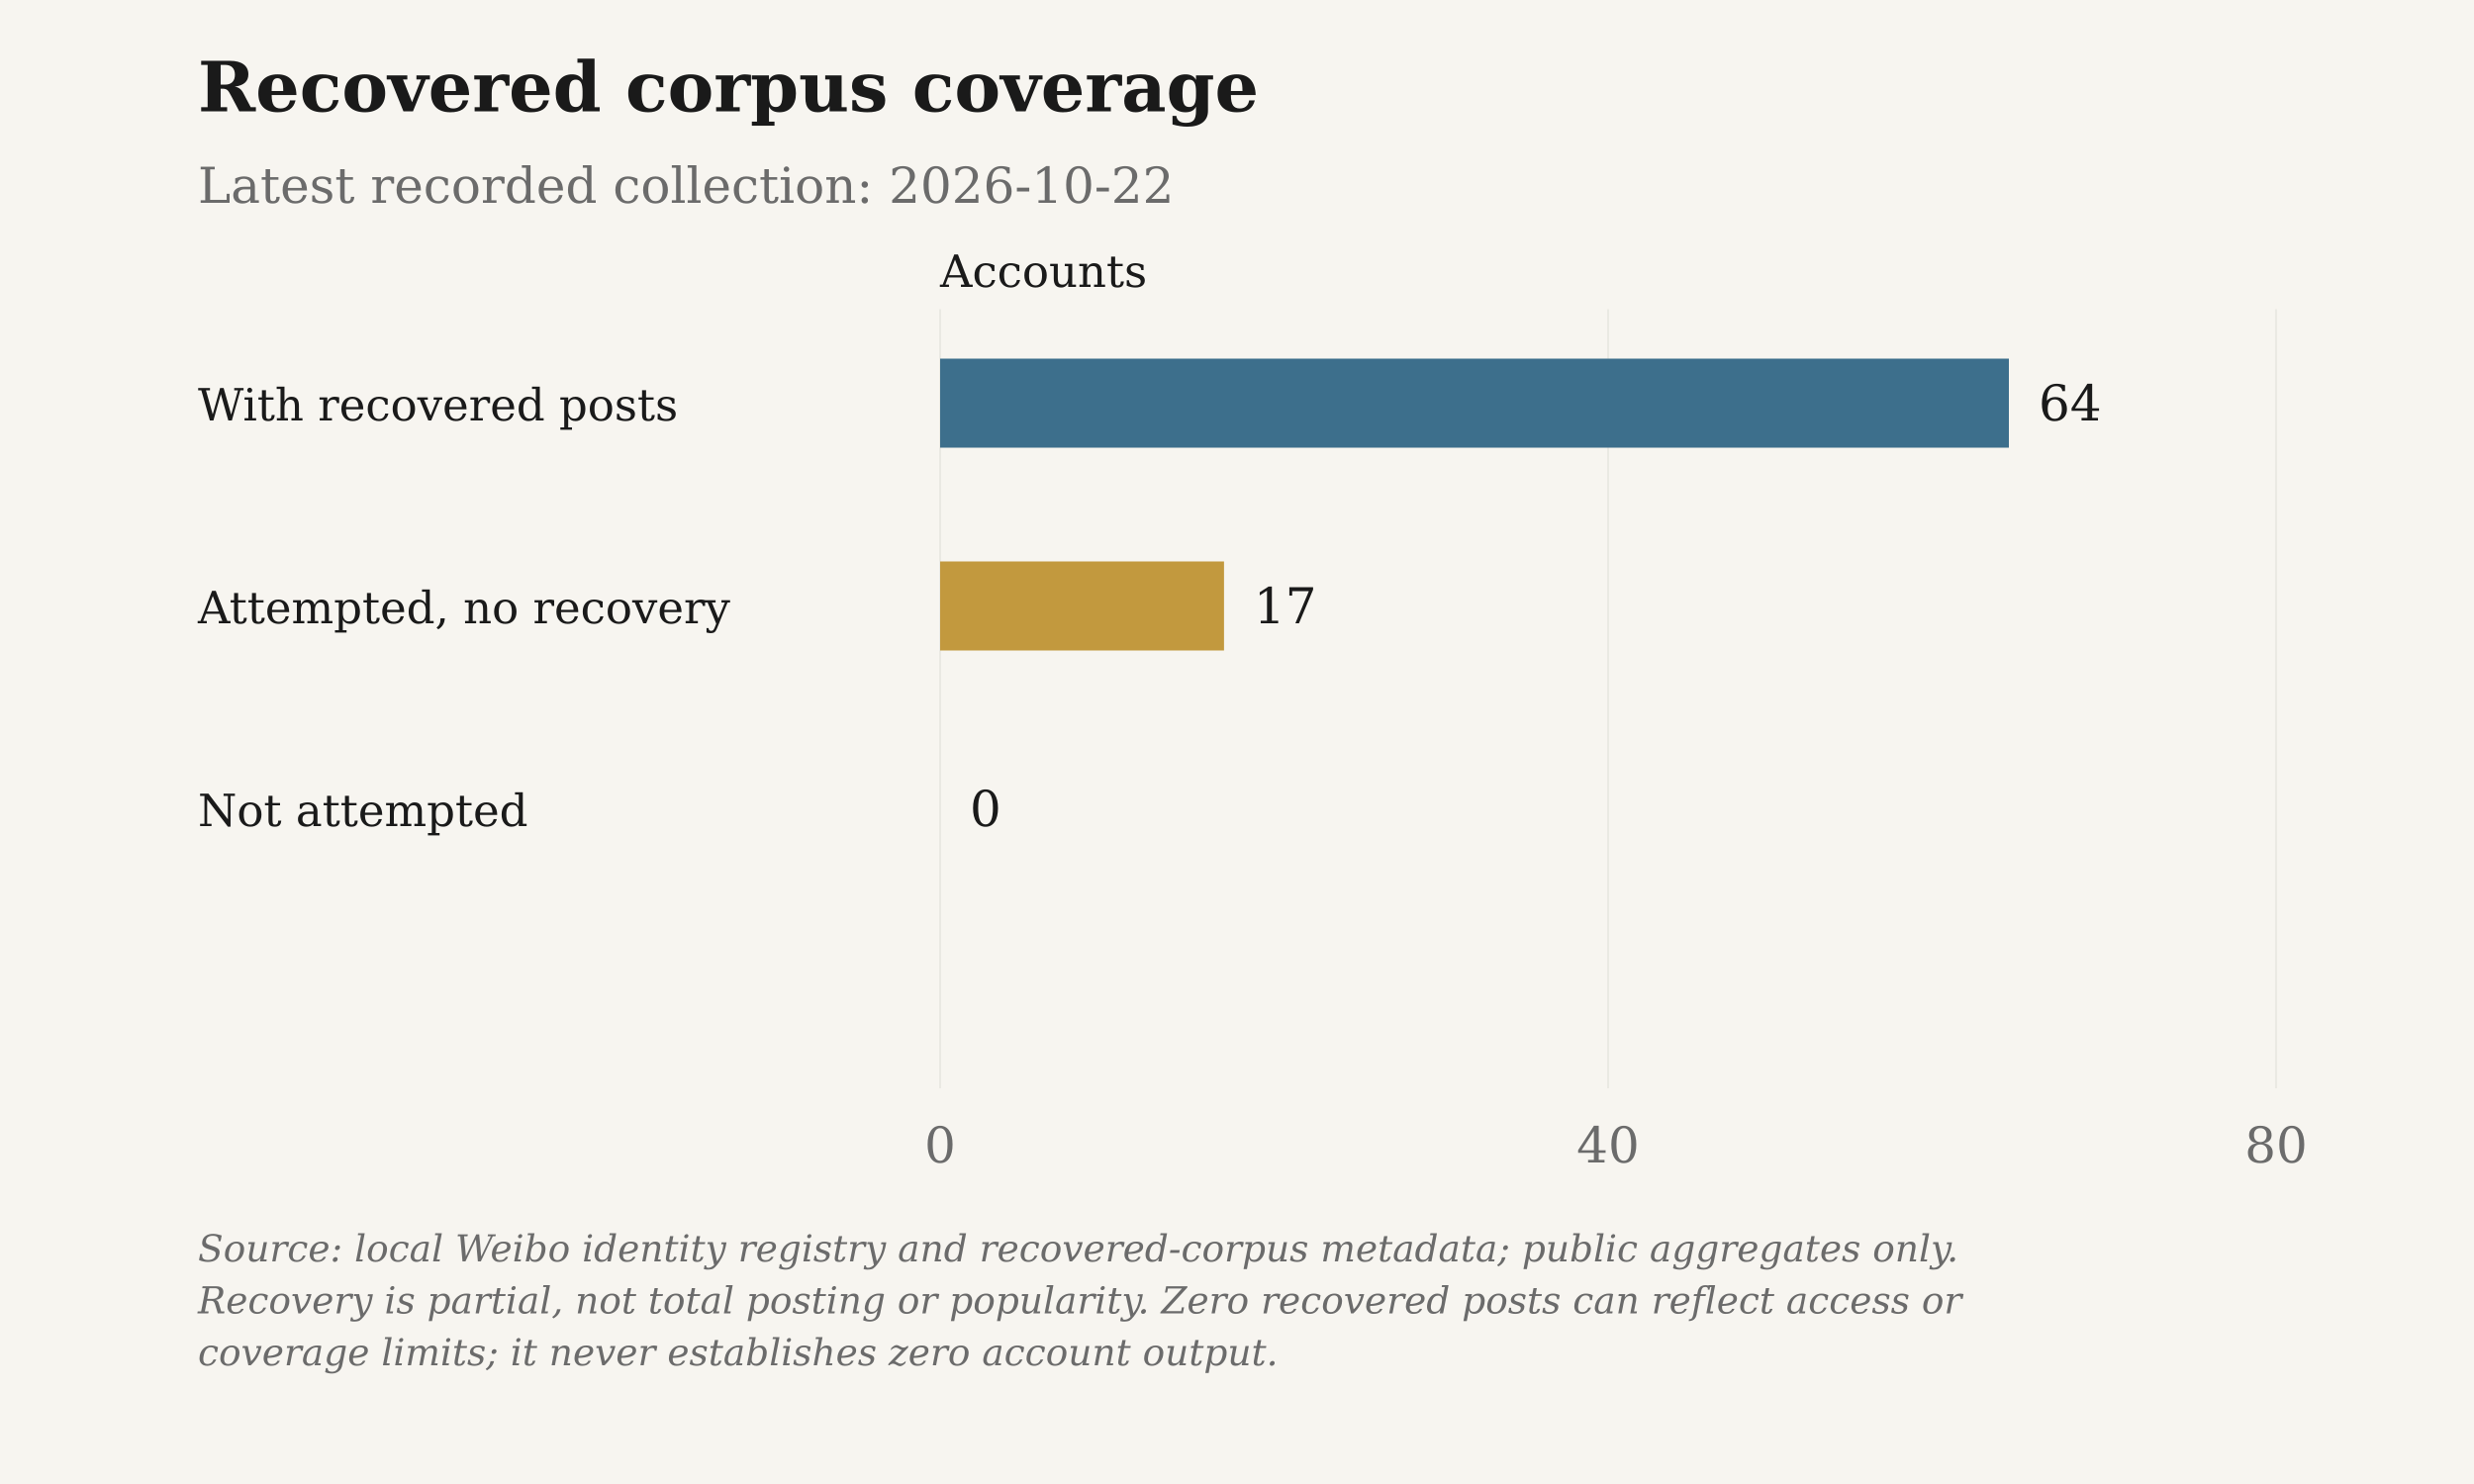
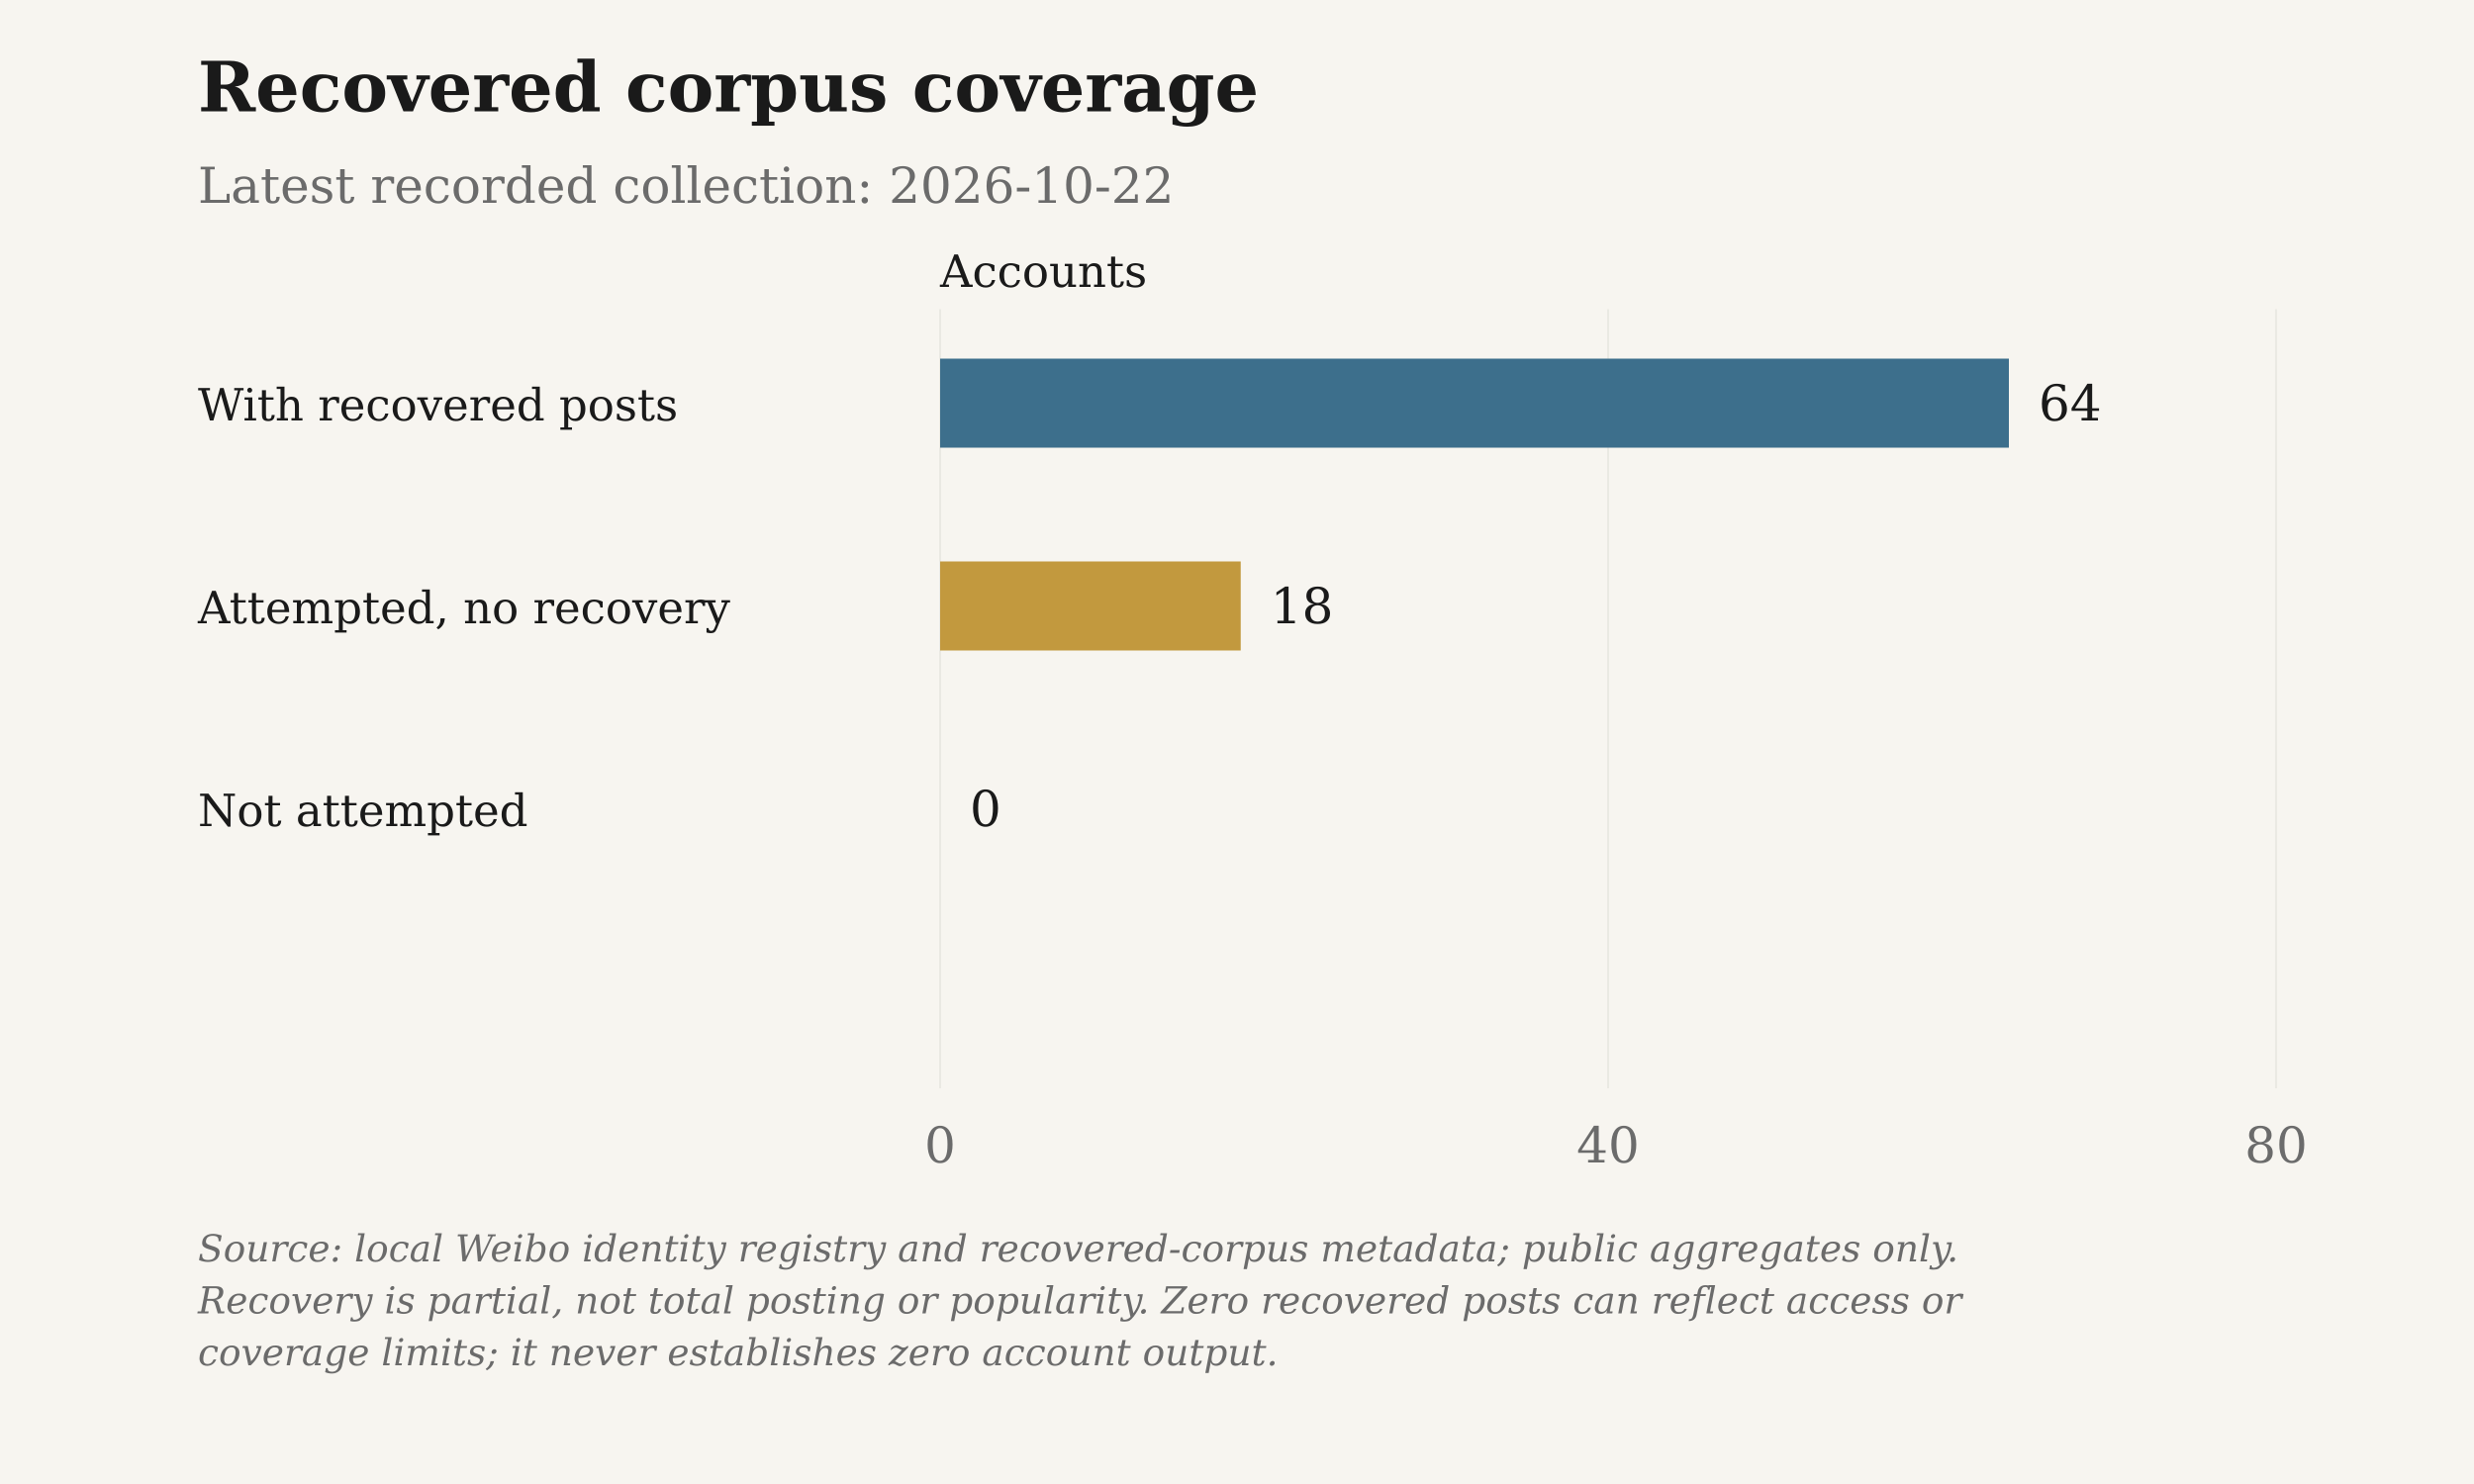
<svg xmlns="http://www.w3.org/2000/svg" viewBox="0 0 1000 600" role="img" aria-label="Recovered corpus coverage">
  <rect class="chart-background" width="1000" height="600" fill="#F7F5F0" />
  <g font-family="DejaVu Serif, Georgia, 'Times New Roman', serif" font-size="20" fill="#6B6B6B">
    <text x="80" y="45" font-size="28" font-weight="bold" fill="#1A1A1A">Recovered corpus coverage</text>
    <text x="80" y="82">Latest recorded collection: 2026-10-22</text>
    <text class="axis-unit" x="380" y="116" font-size="18" fill="#1A1A1A">Accounts</text>
    <path d="M380.00 125V440" stroke="#D6D3CC" stroke-opacity=".6" stroke-width=".5" />
    <text x="380.00" y="470" text-anchor="middle">0</text>
    <path d="M650.00 125V440" stroke="#D6D3CC" stroke-opacity=".6" stroke-width=".5" />
    <text x="650.00" y="470" text-anchor="middle">40</text>
    <path d="M920.00 125V440" stroke="#D6D3CC" stroke-opacity=".6" stroke-width=".5" />
    <text x="920.00" y="470" text-anchor="middle">80</text>
    <text x="80" y="170" font-size="18" fill="#1A1A1A">With recovered posts</text>
    <rect class="data-bar" data-label="With recovered posts" data-value="64" x="380" y="145" width="432.00" height="36" fill="#3D6F8C" />
    <text x="824.00" y="170" fill="#1A1A1A">64</text>
    <text x="80" y="252" font-size="18" fill="#1A1A1A">Attempted, no recovery</text>
-     <rect class="data-bar" data-label="Attempted, no recovery" data-value="17" x="380" y="227" width="114.75" height="36" fill="#C2993E" />
-     <text x="506.75" y="252" fill="#1A1A1A">17</text>
+     <rect class="data-bar" data-label="Attempted, no recovery" data-value="18" x="380" y="227" width="121.50" height="36" fill="#C2993E" />
+     <text x="513.50" y="252" fill="#1A1A1A">18</text>
    <text x="80" y="334" font-size="18" fill="#1A1A1A">Not attempted</text>
    <rect class="data-bar" data-label="Not attempted" data-value="0" x="380" y="309" width="0.00" height="36" fill="#6B6B6B" />
    <text x="392.00" y="334" fill="#1A1A1A">0</text>
    <text class="figure-source" x="80" y="510" font-size="15" font-style="italic">Source: local Weibo identity registry and recovered-corpus metadata; public aggregates only.</text>
    <text class="figure-source" x="80" y="531" font-size="15" font-style="italic">Recovery is partial, not total posting or popularity. Zero recovered posts can reflect access or</text>
    <text class="figure-source" x="80" y="552" font-size="15" font-style="italic">coverage limits; it never establishes zero account output.</text>
  </g>
</svg>
